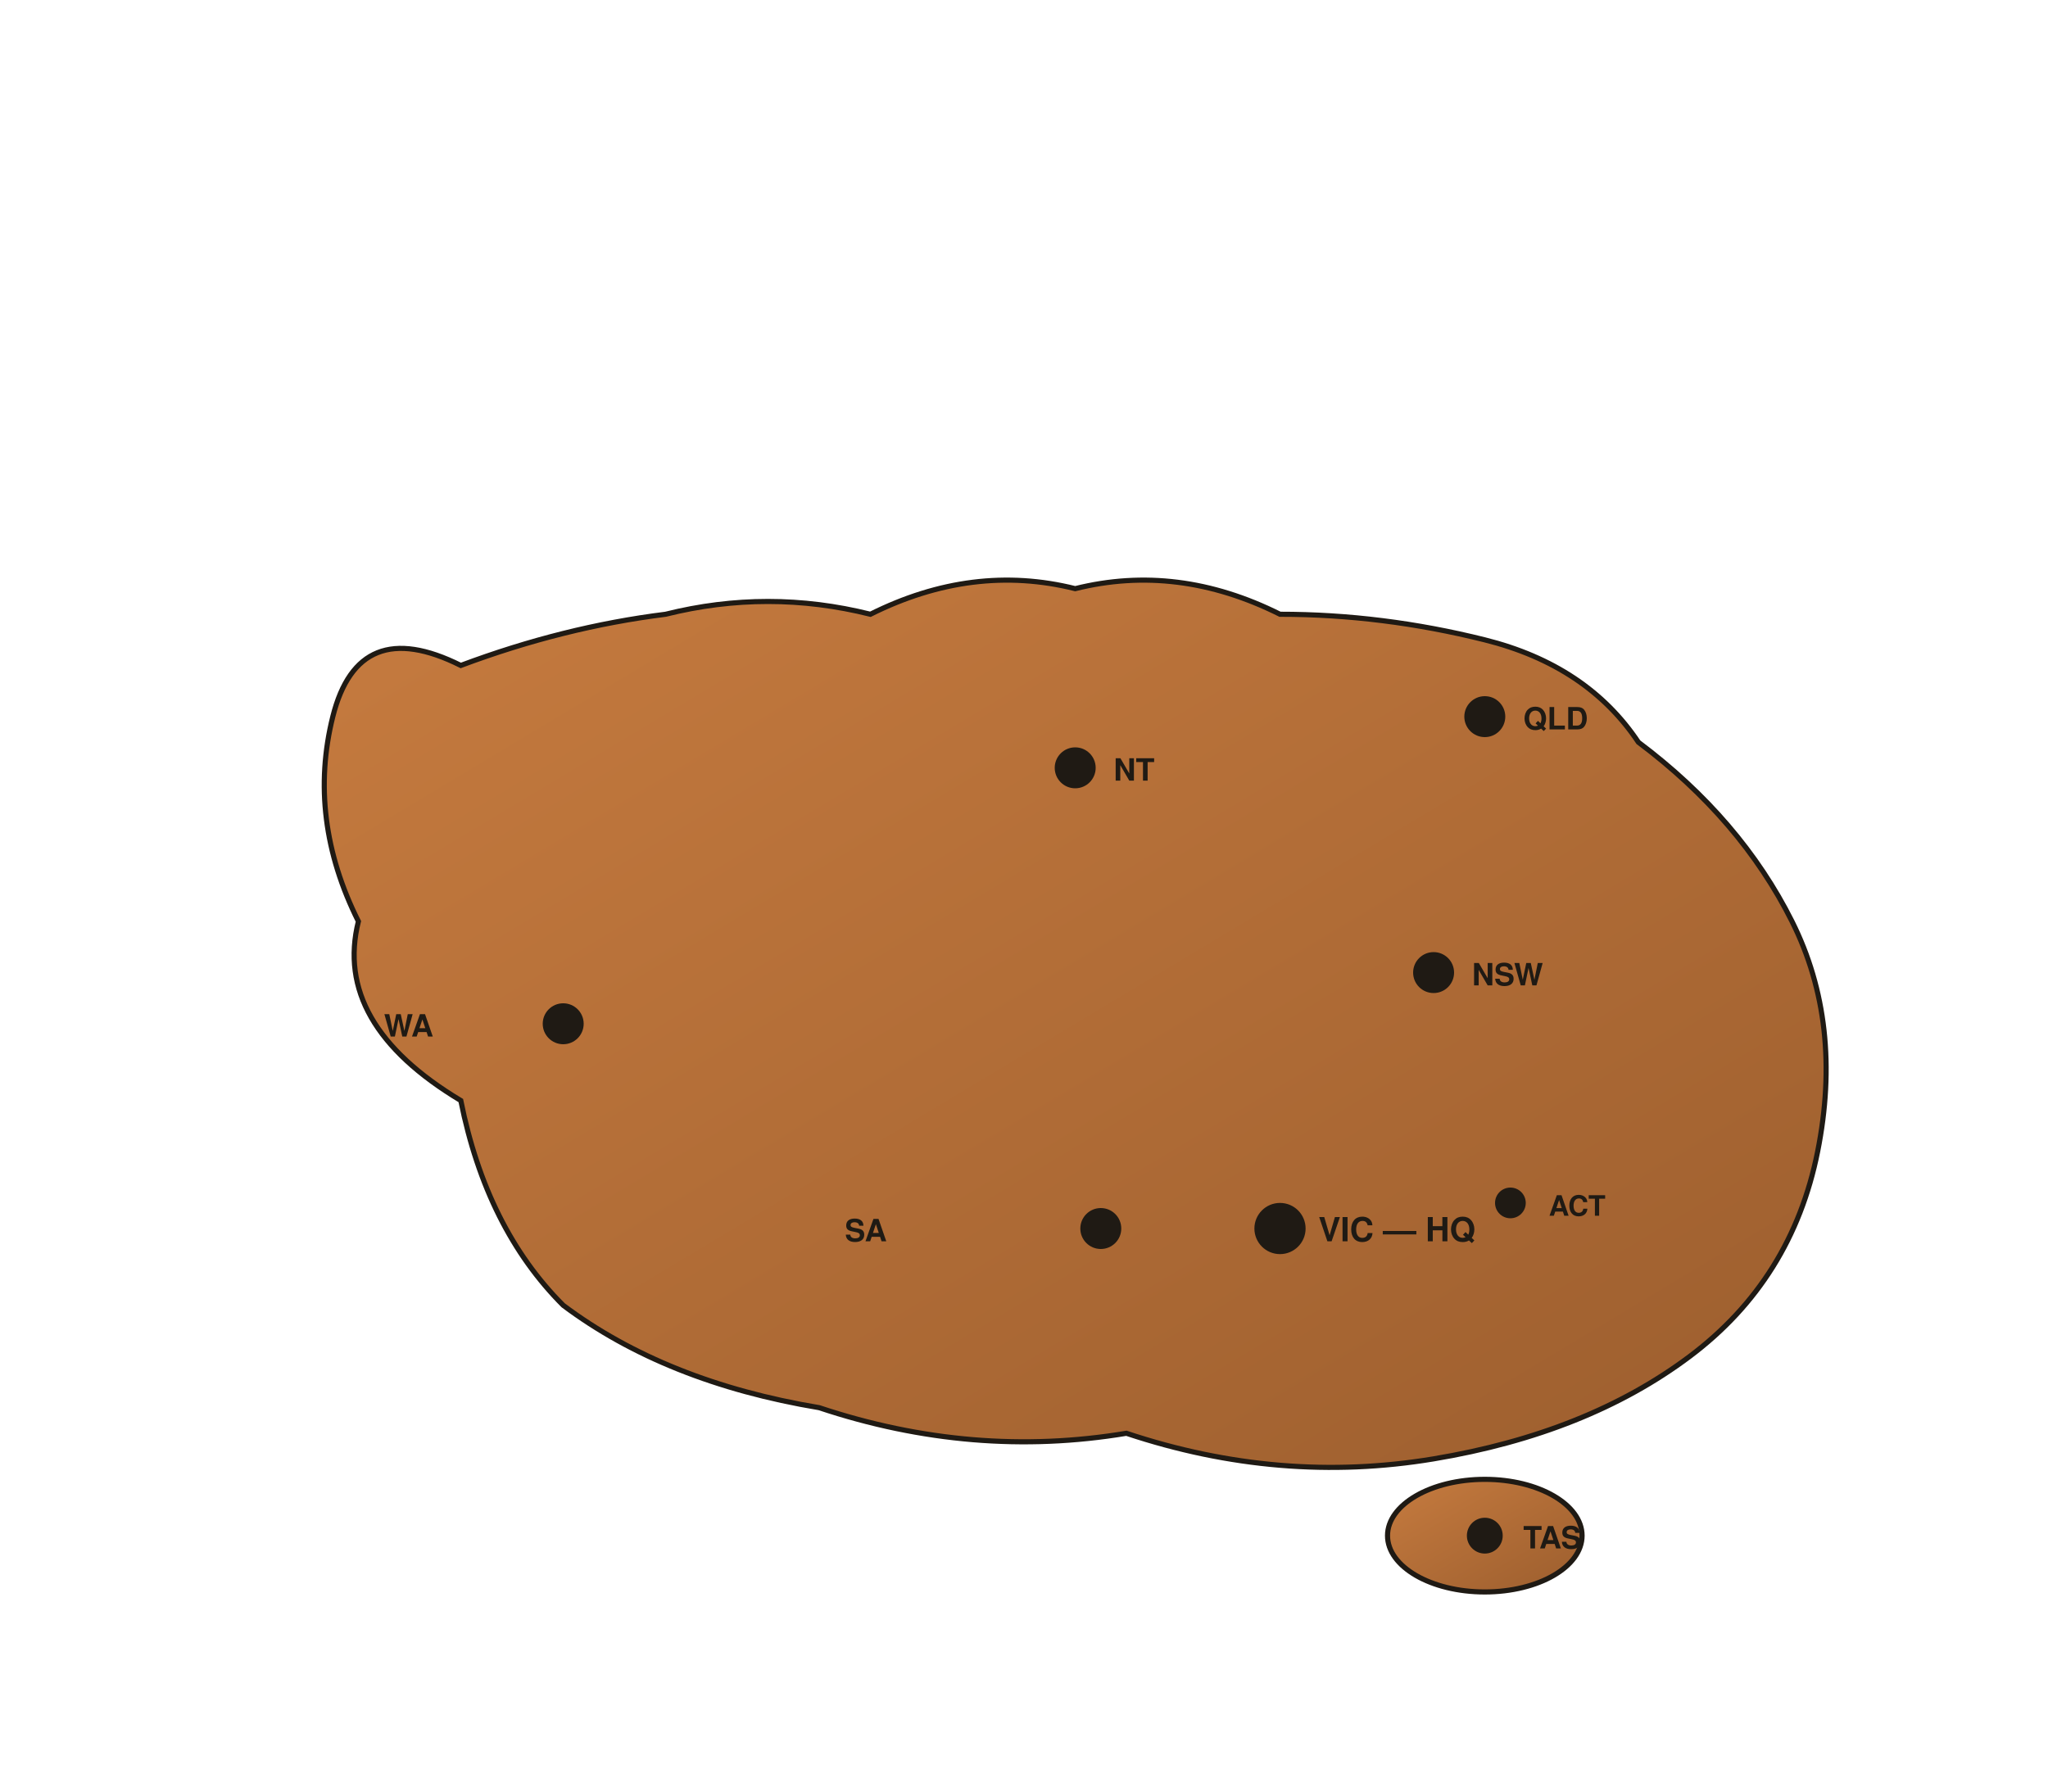
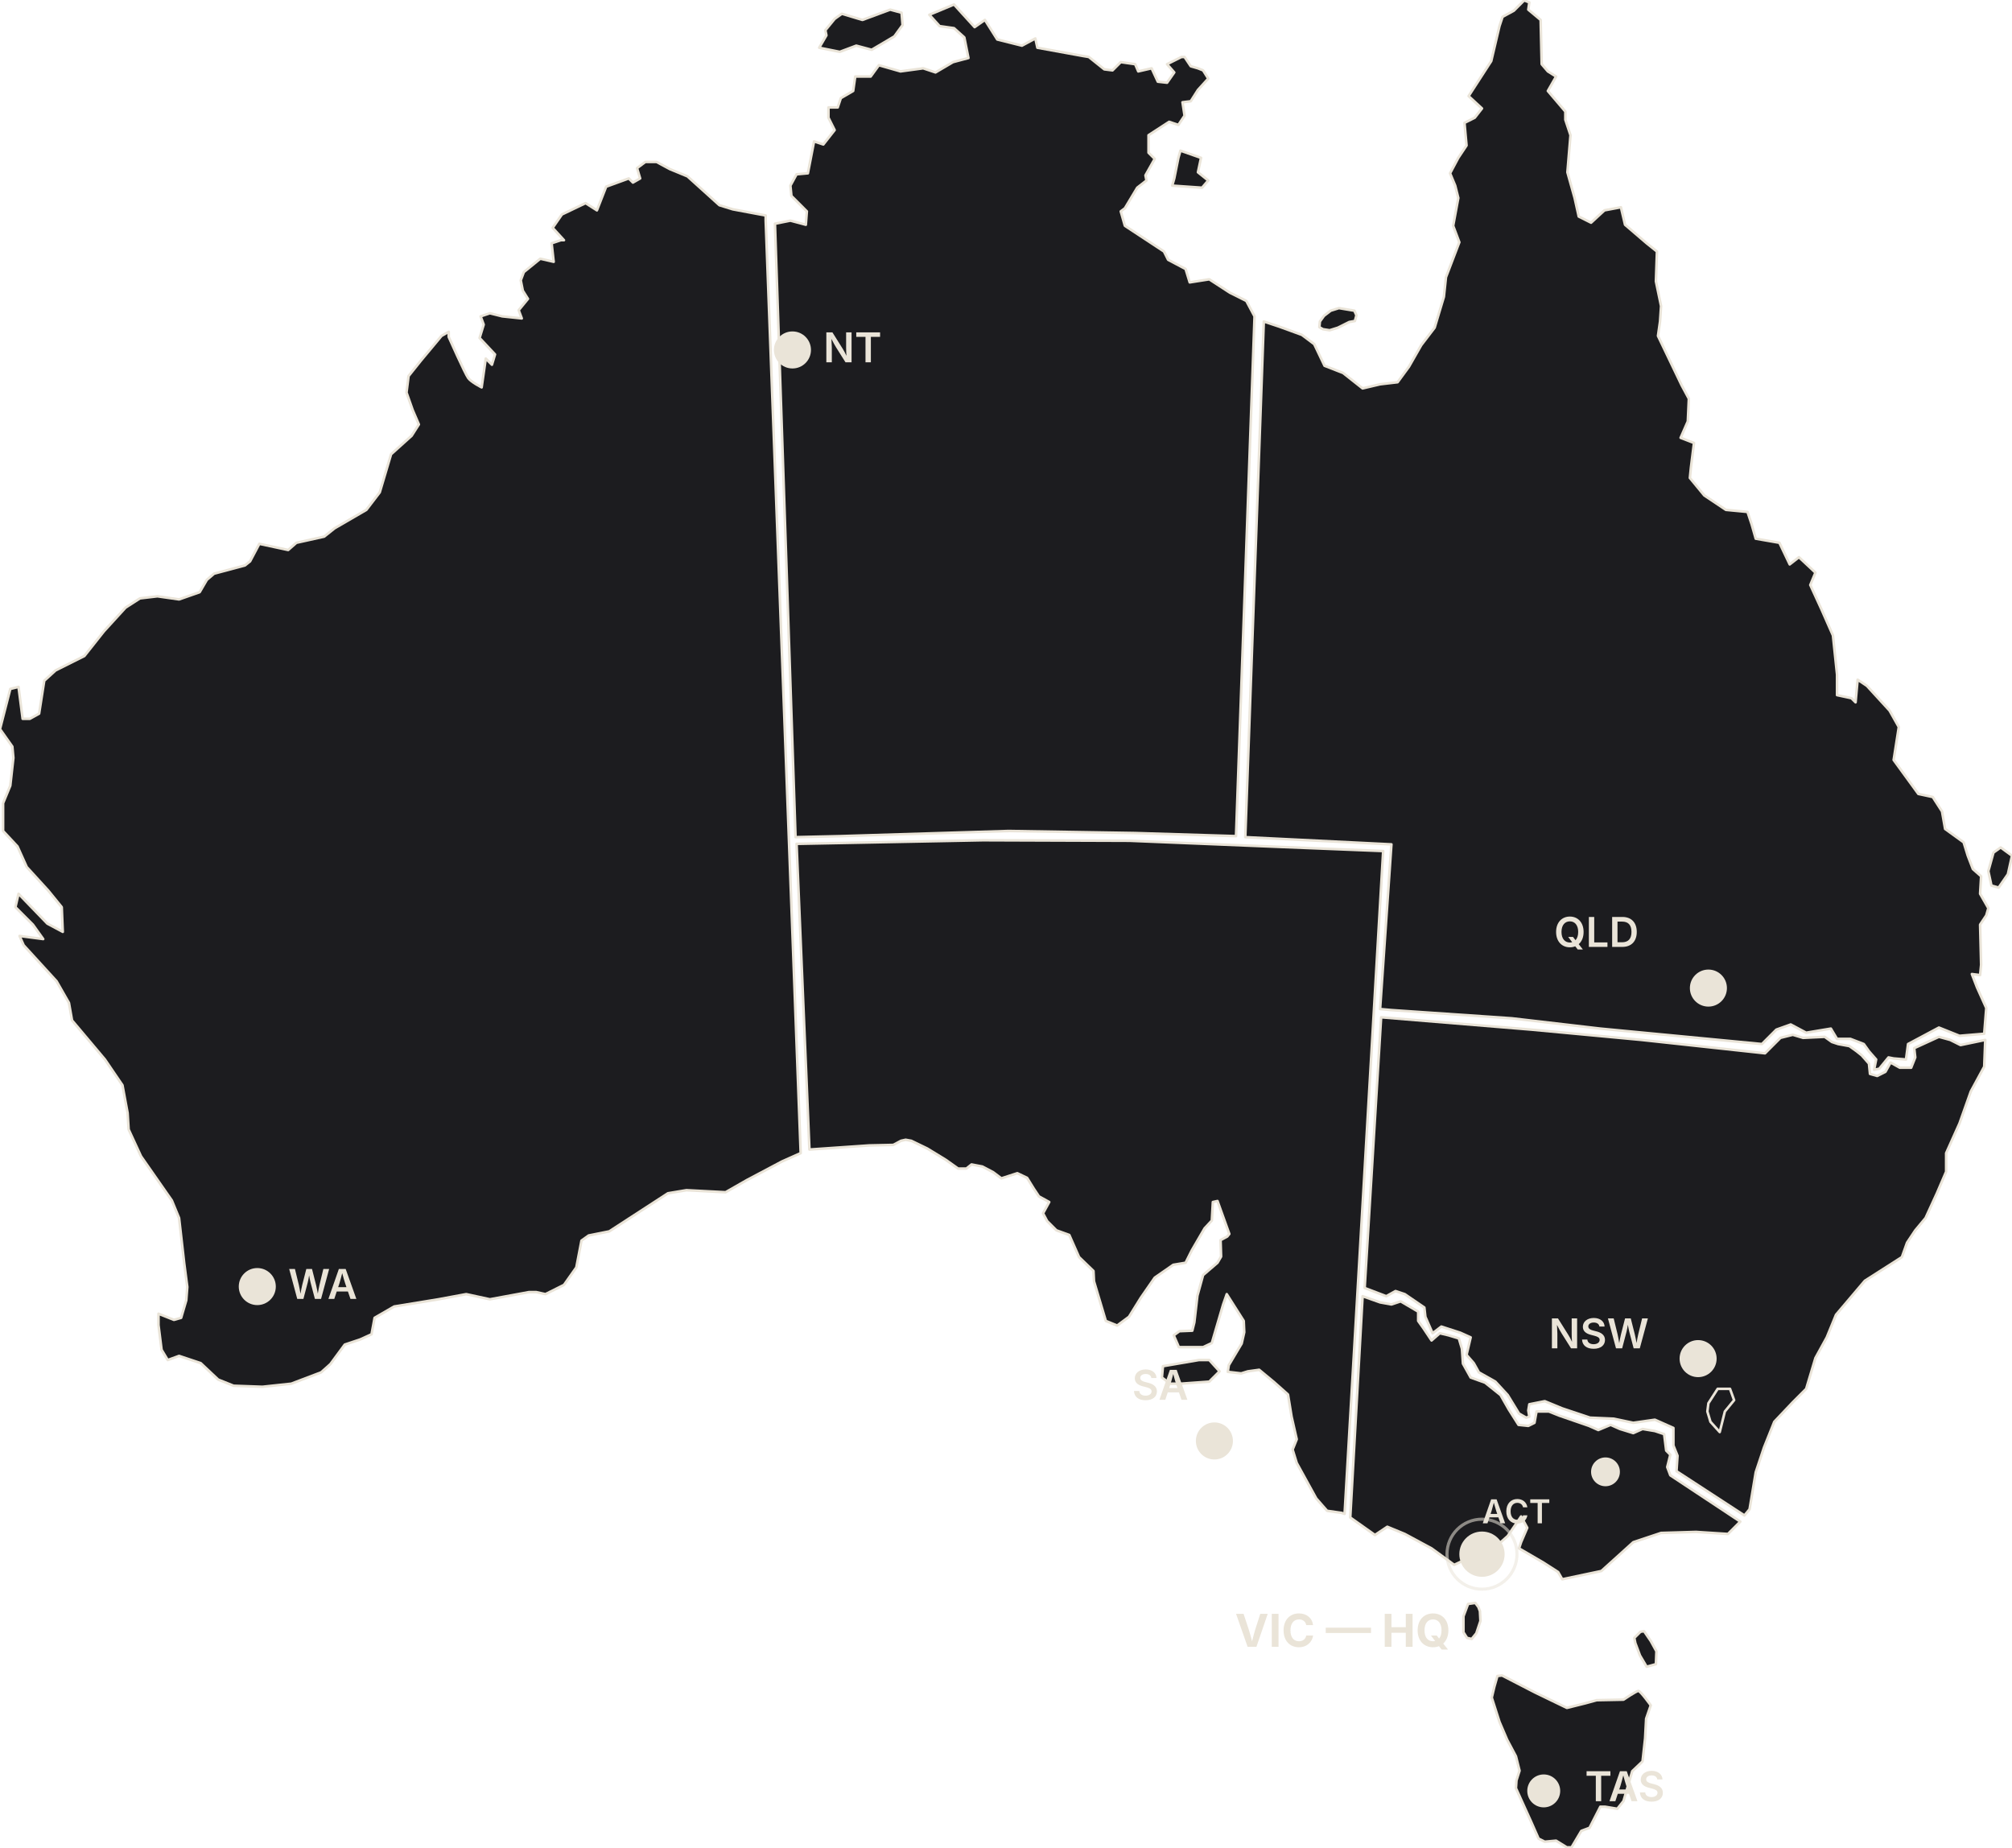
- <svg xmlns="http://www.w3.org/2000/svg" viewBox="0 0 800 700">
-   <defs>
-     <linearGradient id="land" x1="0" y1="0" x2="1" y2="1">
-       <stop offset="0%" stop-color="#C67B3F" />
-       <stop offset="100%" stop-color="#9C5E2E" />
-     </linearGradient>
-   </defs>
-   <path d="M180 260 Q140 240 130 280 Q120 320 140 360 Q130 400 180 430 Q190 480 220 510 Q260 540 320 550 Q380 570 440 560 Q500 580 560 570 Q620 560 660 530 Q700 500 710 450 Q720 400 700 360 Q680 320 640 290 Q620 260 580 250 Q540 240 500 240 Q460 220 420 230 Q380 220 340 240 Q300 230 260 240 Q220 245 180 260 Z" fill="url(#land)" stroke="#1F1A14" stroke-width="2" />
-   <ellipse cx="580" cy="600" rx="38" ry="22" fill="url(#land)" stroke="#1F1A14" stroke-width="2" />
-   <g fill="#1F1A14">
-     <circle cx="500" cy="480" r="10" />
-     <text x="515" y="485" font-family="Helvetica, Arial" font-size="13" font-weight="700" fill="#1F1A14">VIC — HQ</text>
-     <circle cx="560" cy="380" r="8" />
-     <text x="575" y="385" font-family="Helvetica, Arial" font-size="12" font-weight="600">NSW</text>
-     <circle cx="580" cy="280" r="8" />
-     <text x="595" y="285" font-family="Helvetica, Arial" font-size="12" font-weight="600">QLD</text>
-     <circle cx="430" cy="480" r="8" />
-     <text x="330" y="485" font-family="Helvetica, Arial" font-size="12" font-weight="600">SA</text>
-     <circle cx="220" cy="400" r="8" />
-     <text x="150" y="405" font-family="Helvetica, Arial" font-size="12" font-weight="600">WA</text>
-     <circle cx="420" cy="300" r="8" />
-     <text x="435" y="305" font-family="Helvetica, Arial" font-size="12" font-weight="600">NT</text>
-     <circle cx="580" cy="600" r="7" />
-     <text x="595" y="605" font-family="Helvetica, Arial" font-size="12" font-weight="600">TAS</text>
-     <circle cx="590" cy="470" r="6" />
-     <text x="605" y="475" font-family="Helvetica, Arial" font-size="11" font-weight="600">ACT</text>
+ <svg xmlns="http://www.w3.org/2000/svg" viewBox="0 0 1955 1795" role="img" aria-label="Map of Australia showing Sahara Caravans dealer states">
+   <g transform="translate(603 163)" fill="#1C1C1F" stroke="#EAE4D8" stroke-width="2.5" stroke-linejoin="round">
+     <path d="m 141,46.362 -32,-6 -13,-4 -31,-28 -17,-7 -13,-7 -11,0 -8,6 3,10 -7,4 -4,-4 -22,8 -9,23 -11,-7 -23,11 -9,13 11,12 -3,0 -9,3 2,18 -13,-3 -16,13 -3,8 2,10 5,8 -9,11 3,8 -19,-2 -12,-3 -9,3 3,8 -4,13 15,16 -3,10 -6,-6 -4,28 c 0,0 -10,-5 -13,-9 -3,-4 -19,-40 -19,-40 l 0,-5 -7,4 -20,24 -12,15 -2,16 6,17 6,14 -7,11 -20,18 -11,37 -13,17 -31,18 -10,8 -27,6 -8,7 -28,-6 -9,17 -5,4 -30,8 -7,6 -7,12 -20,7 -21,-3 -17,2 -14,9 -21,23 -19,24 -28,14 -11,10 -5,32 -9,5 -7,0 -4,-31 -8,2 -10,39 12,17 1,11 -3,27 -7,17 0,27 14,15 9,20 21,23 13,16 1,24 -15,-8 -28,-29 -3,13 17,17 10,14 -23,-3 4,9 32,35 12,21 3,17 32,38 17,25 5,27 1,16 12,26 30,43 7,17 5,44 3,23 -1,13 -5,17 -7,2 -15,-6 0,11 3,24 6,10 11,-4 21,7 17,16 15,6 28,1 28,-3 29,-11 9,-8 14,-19 15,-5 11,-5 3,-16 19,-11 43,-7 27,-5 23,5 38,-7 7,0 9,2 18,-9 12,-17 5,-26 7,-5 20,-4 57,-37 18,-3 38,2 21,-12 34,-18 18,-8 -34,-906 z" />
+     <g>
+       <path d="m 150,54.362 15,-3 15,4 1,-13 -15,-15 -1,-10 6,-11 11,-1 6,-31 9,3 11,-14 -6,-12 0,-10 9,0 3,-9 12,-7 2,-14 15,0 8,-11 21,6 22,-3 12,4 17,-10 15,-4 -4,-20 -10,-9 -14,-2 -10,-11 24,-10 20,22 10,-7 12,19 24,6 13,-7 2,9 44,8 6,1 15,12 8,1 8,-8 14,2 3,7 13,-3 6,13 9,1 7,-10 -7,-8 14,-7 3,0 6,9 7,2 5,2 5,8 -10,11 -7,11 -8,1 2,13 -6,9 -9,-3 -20,13 0,17 6,6 -9,16 1,5 -9,7 -12,20 -4,3 4,14 38,25 4,8 17,9 4,13 19,-3 20,13 16,8 8,15 -18,505 -98,-3 -123,-2 -163,5 -44,1 z" />
+       <path d="m 193,-116.638 20,4 16,-6 15,4 22,-13 8,-11 -1,-12 -11,-3 -27,10 -20,-6 -7,5 -9,11 1,5 z" />
+       <path d="m 536,17.362 29,2 6,-7 -10,-8 3,-14 -20,-7 -2,7 -4,20 z" />
+     </g>
+     <path d="m 739,825.362 146,12 107,10 120,13 15,-15 12,-3 10,3 21,-1 7,5 6,2 11,2 7,5 5,4 7,8 1,10 7,2 8,-4 5,-9 9,5 11,0 4,-10 -1,-9 24,-11 11,3 10,5 24,-5 -1,26 -13,24 -11,31 -13,29 0,18 -9,21 -11,24 -10,12 -8,12 -5,14 -36,23 -28,33 -9,22 -11,20 -9,30 -13,13 -18,19 -10,25 -8,24 -6,36 -5,6 -66,-43 1,-15 -4,-10 0,-17 -18,-8 -21,3 -19,-4 -23,-1 -27,-9 -17,-7 -15,3 -1,6 1,6 -3,1 -7,-4 -11,-18 -12,-13 -16,-9 -5,-9 -7,-8 4,-17 -10,-4.5 -18.5,-6 -8.5,6.5 -7,-16 -1,-9 -19,-13 -9,-3 -9,5 -21,-8 z" />
+     <path d="m 1057,1200.362 9,-14 12,0 4,11 -9,11 -5,20 -9,-10 -3,-10 z" />
+     <path d="m 721,1096.362 -12,215 24,17 12,-8 17,7 26,14 22,16 43,-20 9,-8 13,-19 6,11 -6,14 -2,6 24,14 14,9 4,7 38,-8 31,-28 27,-9 34,-1 31,2 12,-12 -68,-45 -3,-8 3,-12 -4,-4 -2,-16 -9,-3 -12,-2 -9,4 -13,-4 -9,-4 -12,5 -9,-4 -29,-10 -10,-4 -12,0 -2,11 -6,3 -9.5,-1 -9.5,-15 -8,-14 -15,-12 -14,-5 -7.5,-13.5 -1,-14.5 -3,-10 -10,-3 -8.5,-2 -8,7 -8,-12 -5,-7 0,-9 -17,-10 -9,3 -11,-2 z" />
+     <g>
+       <path d="m 924,1631.862 9.5,-16 8,-3 10.5,-20.5 4.5,0 12,2 6,-7.5 8.5,-29 10,-9.5 2.5,-22.5 1,-19 4.5,-13 c 0,0 -10,-14 -12,-14 -2,0 -14.5,8.5 -14.5,8.5 l -26,0.5 -11,3 -18,4.5 -31,-15 -32,-16.5 -4.5,0.5 -3,10.5 -2.5,10.5 7.5,23.5 7.5,17.5 8.5,16 3.5,14 -3,9.5 -0.5,7.5 14.5,32 7.5,17 6,3 11,-1 10.5,6.5 z" />
+       <path d="m 985,1428.362 6,-6 3.5,-0.5 6.5,9.5 5.5,10 -0.5,12.5 -9,2.5 -6.5,-11 -4.5,-12 z" />
+       <path d="m 823.5,1395.362 -4.5,12 0,15.5 3.5,5.5 4.5,1 4.5,-5.5 4,-12 -0.5,-9.5 -1.5,-4 -3,-4 z" />
+     </g>
+     <g>
+       <path d="m 625,149.362 15,5 22,8 12,9 10,21 18,7 19,15 17,-4 17,-2 11,-15 12,-21 13,-17 9,-30 2,-19 13,-34 -6,-16 5,-27 -3,-12 -5,-12 8,-15 8,-12 -2,-22 10,-5 7,-9 -13,-12 22,-34 8,-34 3,-9 11,-6 10,-10 5,2 -1,7 12,10 1,43 6,7 8,5 -8,14 17,20 0,8 5,15 -3,36 7,25 4,18 12,6 13,-12 16,-3 4,17 21,18 10,8 -1,29 5,24 -1,15 -2,14 23,48 7,13 -1,22 -7,16 13,5 -3,24 -1,10 14,17 21,14 21,2 4,12 4,14 23,4 10,21 9,-7 16,15 -5,12 11,24 11,25 4,38 0,20 14,3 4,4 2,-22 9,6 22,24 9,16 -5,32 24,33 14,3 9,14 3,17 18,13 4,13 5,13 8,7 -1,17 8,14 -2,7 -6,9 1,39 -1,10 -8,-1 5,13 9,20 -2,25 -24,2 -20,-8 -30,16 -2,15 -12,-1 -5,-1 -9,11 -5,1 2,-10 -7,-8 -5,-7 -13,-5 -13,0 -6,-10 -24,4 -15,-8 -14,5 -14,14 -157,-15 -86,-10 -117,-8 -11,-1 11,-160 -142,-7 z" />
+       <path d="m 682.5,156.862 6.5,1 8,-2.5 11,-5.5 5.5,-1 1.5,-5.5 -2,-4.5 -15,-2.5 -8,2.5 -6.5,5 -4,5.5 -0.5,5.5 z" />
+       <path d="m 1329,683.362 3,14 7,2 9,-13 4,-18 -11,-8 -7,5 z" />
+     </g>
+     <g>
+       <path d="m 700.5,1306.862 -14,-2 -10.5,-12 -19,-34.5 -4,-13 4,-10 -5,-22 -3.5,-21.5 -13.5,-12 -14.5,-12 -11,1.5 -6.5,2 -13,-1.5 1,-6.5 12.5,-21 2.5,-11 -0.5,-11 -16.5,-26 -3.5,10 -11,37.5 -8.5,4 -23.5,0 -5,-11.5 5.5,-4 12.5,-0.5 2,-8 3,-26 5.5,-20 14,-12 3.5,-6 -0.5,-16 6.5,-3.5 2,-2.5 -11.5,-32 -4.5,1 -1,18 -7,7.5 -12.5,21.5 -6,12 -12,2 -18,12.5 -13.5,19.5 -11.5,18.5 -11.5,8.5 -11,-4.5 -11.5,-38.5 -0.5,-10 -14,-13.5 -9.5,-21.5 -12.5,-4.5 -9,-9 -4,-7.5 6,-11 -10,-5.5 -5,-7.5 -6.5,-10.5 -9.5,-4.5 -15.5,5 -8,-6 -10.5,-5.5 -10.5,-2 -5,4 -8,0 -12,-8.5 -18,-11 -15.5,-7.5 -5.5,-1 -4.5,1 -7.5,4 -23.5,0.5 -58,4 -12.5,-297 181,-3.5 142.5,0.5 146.5,6 100,4 -37.5,644 z" />
+       <path d="m 527,1164.362 -1,11 8,6 10,0 28,-2 10,-10 -10,-11 -10,0 z" />
+     </g>
+   </g>
+   <g font-family="Inter, Helvetica, Arial, sans-serif" font-weight="600" fill="#EAE4D8" stroke="none">
+     <circle cx="250" cy="1250" r="18" fill="#EAE4D8" />
+     <text x="280" y="1262" font-size="40">WA</text>
+     <circle cx="770" cy="340" r="18" fill="#EAE4D8" />
+     <text x="800" y="352" font-size="40">NT</text>
+     <circle cx="1660" cy="960" r="18" fill="#EAE4D8" />
+     <text x="1510" y="920" font-size="40">QLD</text>
+     <circle cx="1650" cy="1320" r="18" fill="#EAE4D8" />
+     <text x="1505" y="1310" font-size="40">NSW</text>
+     <circle cx="1560" cy="1430" r="14" fill="#EAE4D8" />
+     <text x="1440" y="1480" font-size="32">ACT</text>
+     <circle cx="1440" cy="1510" r="22" fill="#EAE4D8" />
+     <circle cx="1440" cy="1510" r="34" fill="none" stroke="#EAE4D8" stroke-width="3" opacity="0.55" />
+     <text x="1200" y="1600" font-size="44" font-weight="700">VIC — HQ</text>
+     <circle cx="1180" cy="1400" r="18" fill="#EAE4D8" />
+     <text x="1100" y="1360" font-size="40">SA</text>
+     <circle cx="1500" cy="1740" r="16" fill="#EAE4D8" />
+     <text x="1540" y="1750" font-size="40">TAS</text>
  </g>
</svg>
